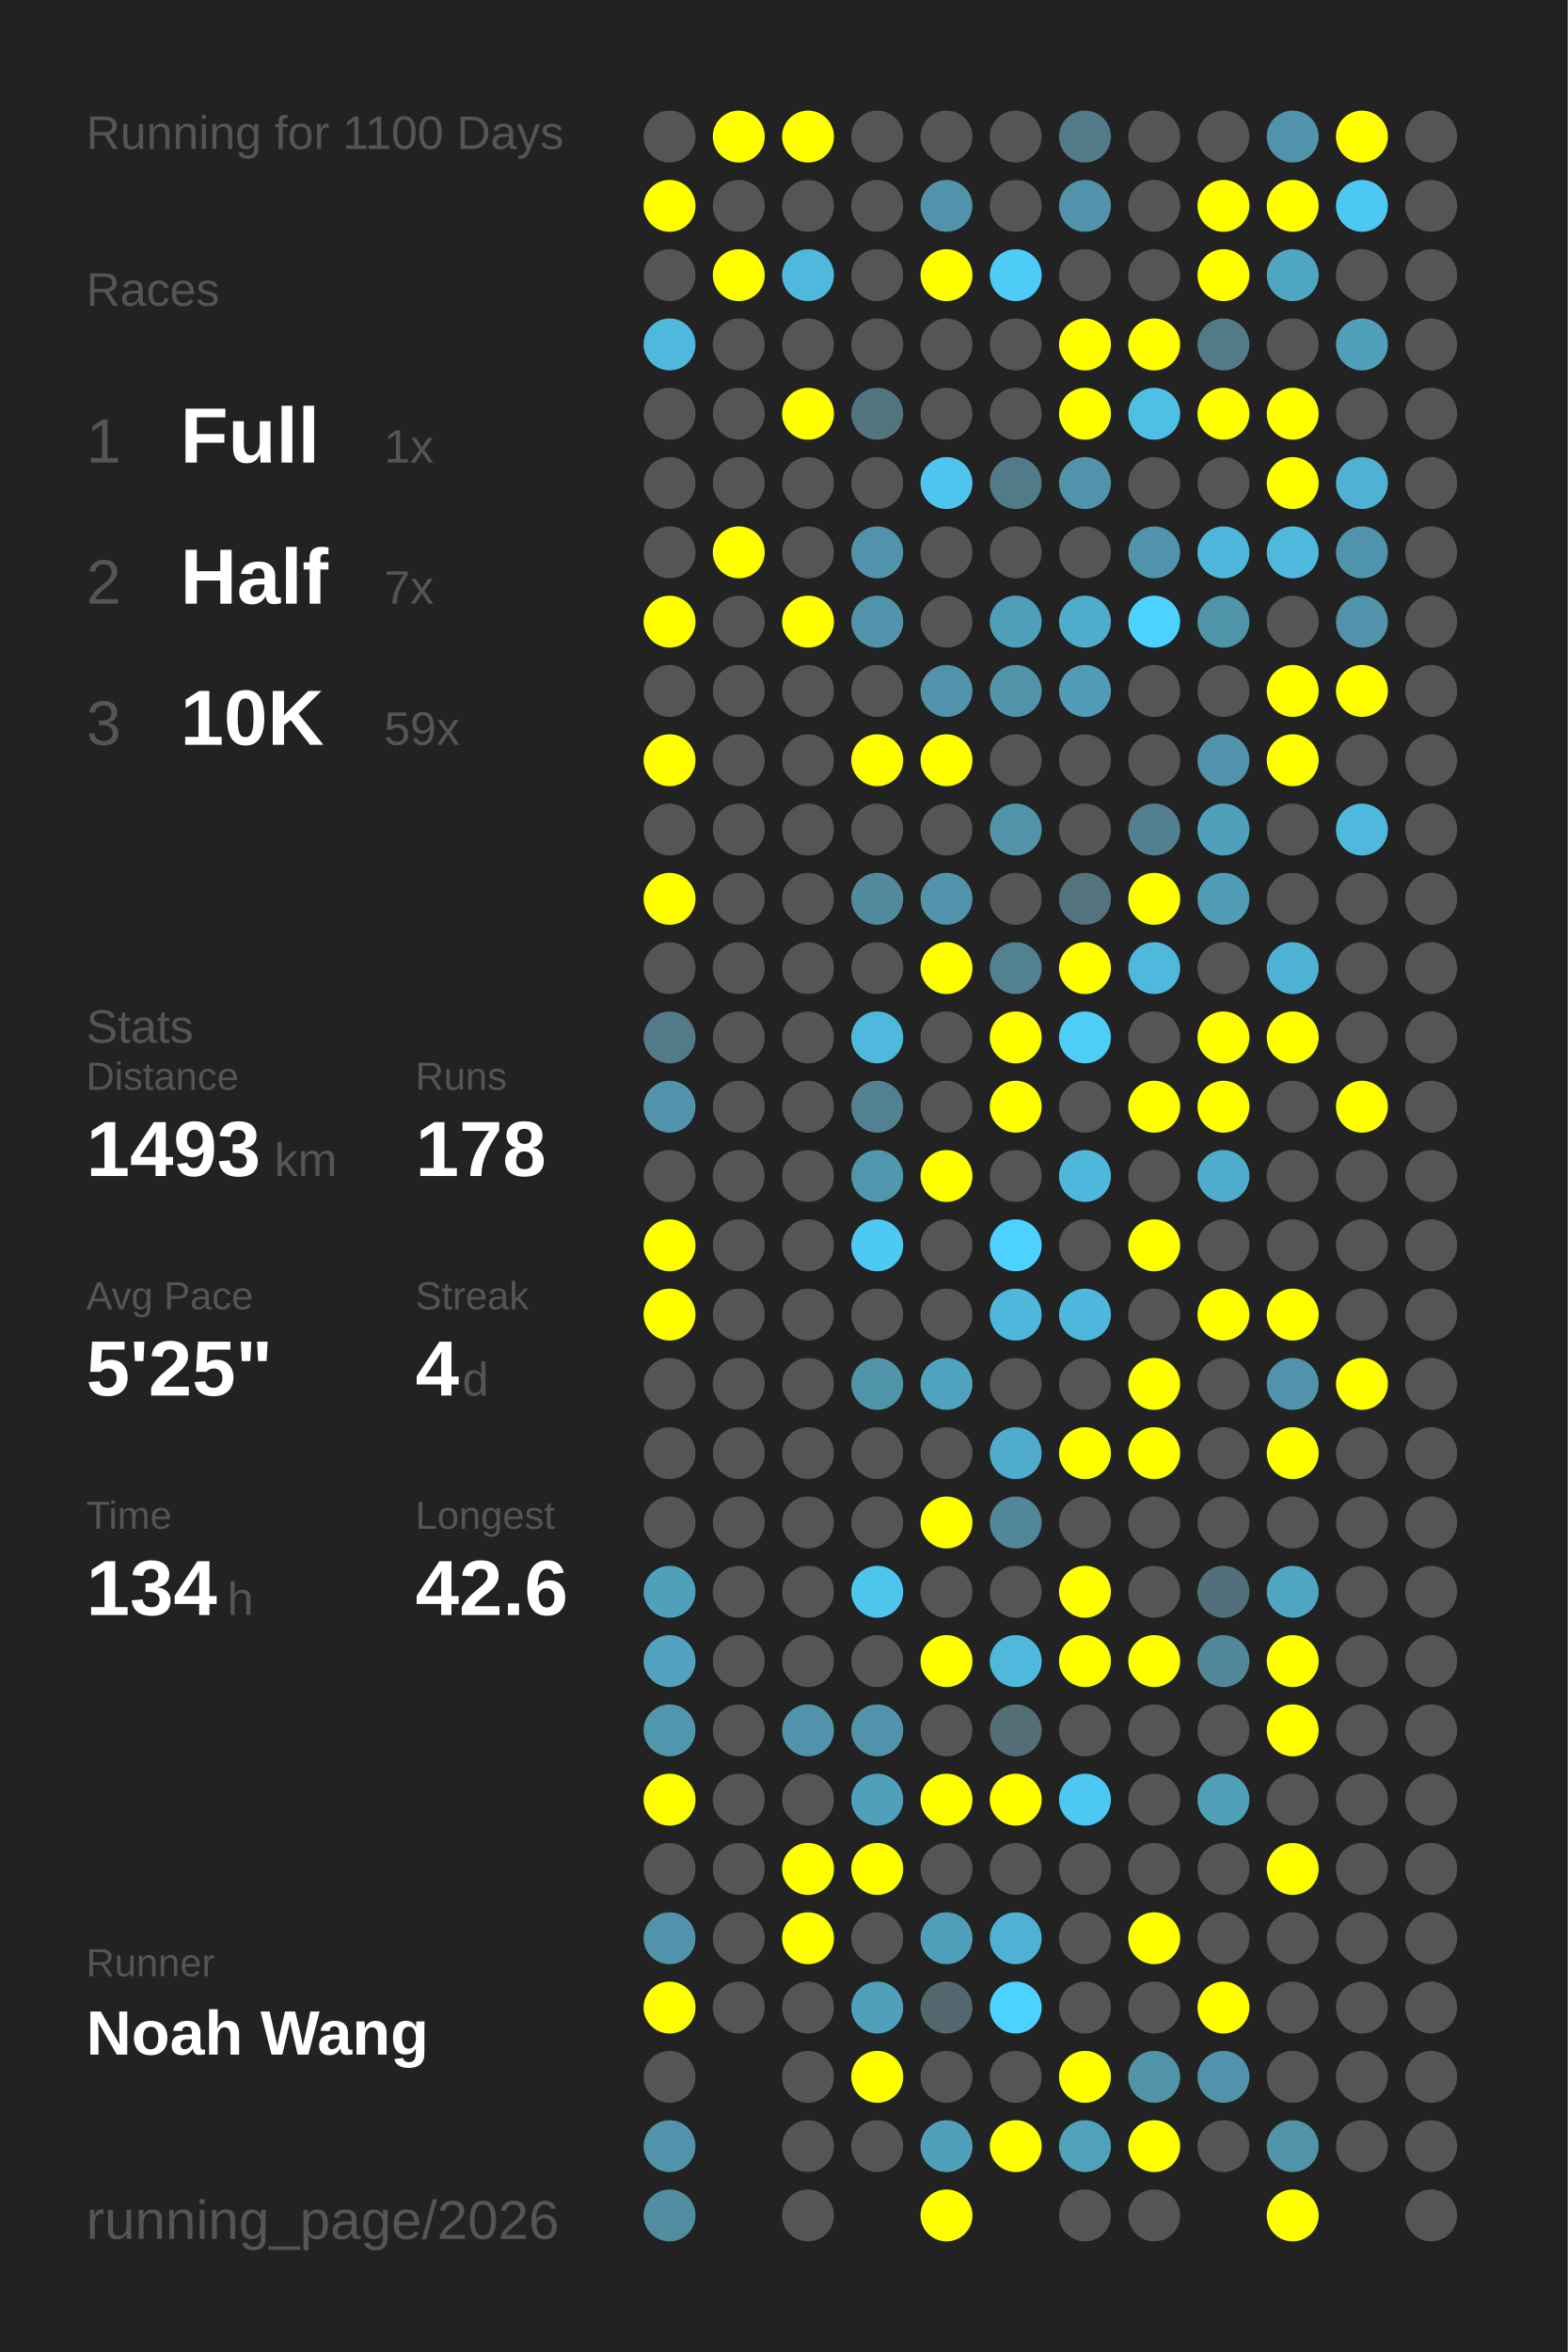
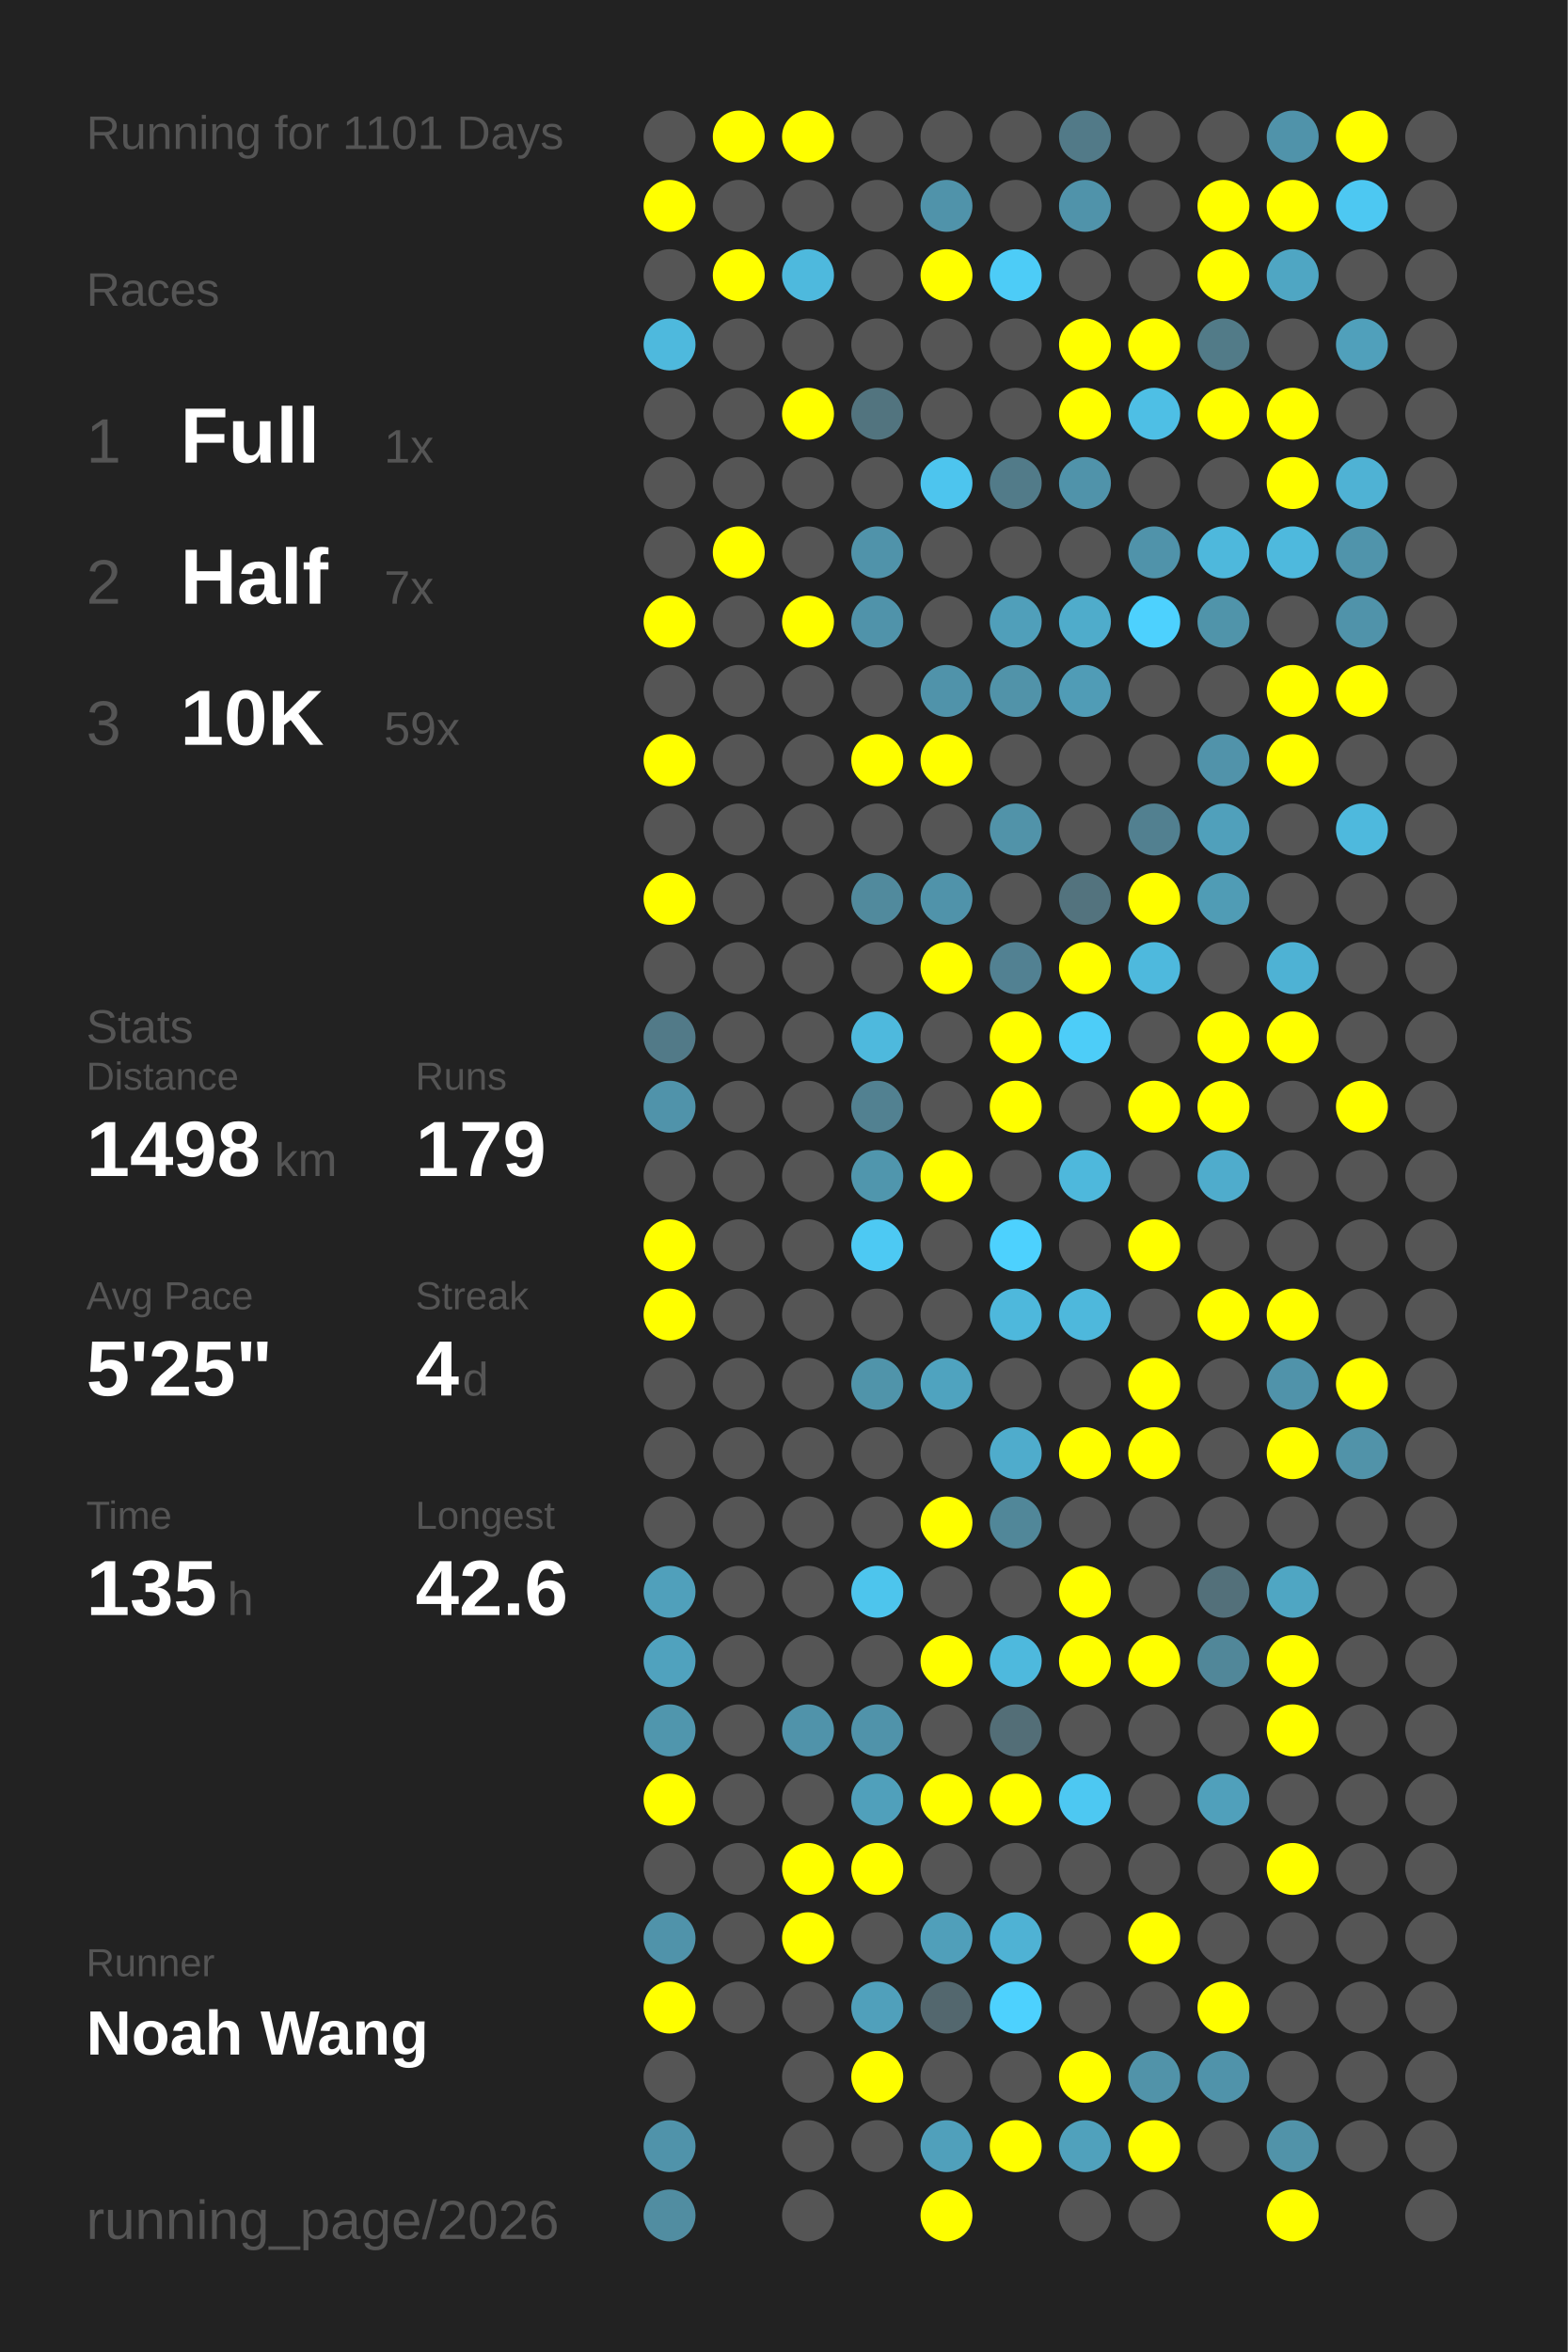
<svg xmlns="http://www.w3.org/2000/svg" baseProfile="full" height="300mm" version="1.1" viewBox="0,0,200,300" width="200mm">
  <defs />
  <rect fill="#222222" height="300" width="200" x="0" y="0" />
-   <text fill="#555555" style="font-size:6px; font-family:Arial;" x="11" y="19">Running for 1100 Days</text>
+   <text fill="#555555" style="font-size:6px; font-family:Arial;" x="11" y="19">Running for 1101 Days</text>
  <text fill="#555555" style="font-size:6px; font-family:Arial;" x="11" y="39">Races</text>
  <text fill="#555555" style="font-size:8px; font-family:Arial;" x="11" y="59">1</text>
  <text fill="#FFFFFF" style="font-size:10px; font-family:Arial; font-weight:bold;" x="23" y="59">Full</text>
  <text fill="#555555" style="font-size:6px; font-family:Arial;" x="49" y="59">1x</text>
  <text fill="#555555" style="font-size:8px; font-family:Arial;" x="11" y="77">2</text>
  <text fill="#FFFFFF" style="font-size:10px; font-family:Arial; font-weight:bold;" x="23" y="77">Half</text>
  <text fill="#555555" style="font-size:6px; font-family:Arial;" x="49" y="77">7x</text>
  <text fill="#555555" style="font-size:8px; font-family:Arial;" x="11" y="95">3</text>
  <text fill="#FFFFFF" style="font-size:10px; font-family:Arial; font-weight:bold;" x="23" y="95">10K</text>
  <text fill="#555555" style="font-size:6px; font-family:Arial;" x="49" y="95">59x</text>
  <text fill="#555555" style="font-size:6px; font-family:Arial;" x="11" y="133">Stats</text>
  <text fill="#555555" style="font-size:5px; font-family:Arial;" x="11" y="139">Distance</text>
-   <text fill="#FFFFFF" style="font-size:10px; font-family:Arial; font-weight:bold;" x="11" y="150">1493</text>
+   <text fill="#FFFFFF" style="font-size:10px; font-family:Arial; font-weight:bold;" x="11" y="150">1498</text>
  <text fill="#555555" style="font-size:6px; font-family:Arial;" x="35" y="150">km</text>
  <text fill="#555555" style="font-size:5px; font-family:Arial;" x="53" y="139">Runs</text>
-   <text fill="#FFFFFF" style="font-size:10px; font-family:Arial; font-weight:bold;" x="53" y="150">178</text>
+   <text fill="#FFFFFF" style="font-size:10px; font-family:Arial; font-weight:bold;" x="53" y="150">179</text>
  <text fill="#555555" style="font-size:5px; font-family:Arial;" x="11" y="167">Avg Pace</text>
  <text fill="#FFFFFF" style="font-size:10px; font-family:Arial; font-weight:bold;" x="11" y="178">5'25"</text>
  <text fill="#555555" style="font-size:5px; font-family:Arial;" x="53" y="167">Streak</text>
  <text fill="#FFFFFF" style="font-size:10px; font-family:Arial; font-weight:bold;" x="53" y="178">4</text>
  <text fill="#555555" style="font-size:6px; font-family:Arial;" x="59" y="178">d</text>
  <text fill="#555555" style="font-size:5px; font-family:Arial;" x="11" y="195">Time</text>
-   <text fill="#FFFFFF" style="font-size:10px; font-family:Arial; font-weight:bold;" x="11" y="206">134</text>
+   <text fill="#FFFFFF" style="font-size:10px; font-family:Arial; font-weight:bold;" x="11" y="206">135</text>
  <text fill="#555555" style="font-size:6px; font-family:Arial;" x="29" y="206">h</text>
  <text fill="#555555" style="font-size:5px; font-family:Arial;" x="53" y="195">Longest</text>
  <text fill="#FFFFFF" style="font-size:10px; font-family:Arial; font-weight:bold;" x="53" y="206">42.6</text>
  <text fill="#555555" style="font-size:5px; font-family:Arial;" x="11" y="252.065">Runner</text>
  <text fill="#FFFFFF" style="font-size:8px; font-family:Arial; font-weight:bold;" x="11" y="262.065">Noah Wang</text>
  <text fill="#555555" style="font-size:7px; font-family:Arial;" x="11" y="285.581">running_page/2026</text>
  <circle cx="85.417" cy="17.419" fill="#555555" r="3.312" />
  <circle cx="85.417" cy="26.258" fill="#FFFF00" r="3.312" />
  <circle cx="85.417" cy="35.097" fill="#555555" r="3.312" />
  <circle cx="85.417" cy="43.935" fill="#4eb9dd" r="3.312" />
  <circle cx="85.417" cy="52.774" fill="#555555" r="3.312" />
  <circle cx="85.417" cy="61.613" fill="#555555" r="3.312" />
  <circle cx="85.417" cy="70.452" fill="#555555" r="3.312" />
  <circle cx="85.417" cy="79.29" fill="#FFFF00" r="3.312" />
  <circle cx="85.417" cy="88.129" fill="#555555" r="3.312" />
  <circle cx="85.417" cy="96.968" fill="#FFFF00" r="3.312" />
  <circle cx="85.417" cy="105.806" fill="#555555" r="3.312" />
  <circle cx="85.417" cy="114.645" fill="#FFFF00" r="3.312" />
  <circle cx="85.417" cy="123.484" fill="#555555" r="3.312" />
  <circle cx="85.417" cy="132.323" fill="#527a88" r="3.312" />
  <circle cx="85.417" cy="141.161" fill="#5093aa" r="3.312" />
  <circle cx="85.417" cy="150" fill="#555555" r="3.312" />
  <circle cx="85.417" cy="158.839" fill="#FFFF00" r="3.312" />
  <circle cx="85.417" cy="167.677" fill="#FFFF00" r="3.312" />
  <circle cx="85.417" cy="176.516" fill="#555555" r="3.312" />
  <circle cx="85.417" cy="185.355" fill="#555555" r="3.312" />
  <circle cx="85.417" cy="194.194" fill="#555555" r="3.312" />
  <circle cx="85.417" cy="203.032" fill="#50a0bb" r="3.312" />
  <circle cx="85.417" cy="211.871" fill="#50a2be" r="3.312" />
  <circle cx="85.417" cy="220.71" fill="#5096ad" r="3.312" />
  <circle cx="85.417" cy="229.548" fill="#FFFF00" r="3.312" />
  <circle cx="85.417" cy="238.387" fill="#555555" r="3.312" />
  <circle cx="85.417" cy="247.226" fill="#5093aa" r="3.312" />
  <circle cx="85.417" cy="256.065" fill="#FFFF00" r="3.312" />
  <circle cx="85.417" cy="264.903" fill="#555555" r="3.312" />
  <circle cx="85.417" cy="273.742" fill="#5093aa" r="3.312" />
  <circle cx="85.417" cy="282.581" fill="#518da1" r="3.312" />
  <circle cx="94.25" cy="17.419" fill="#FFFF00" r="3.312" />
  <circle cx="94.25" cy="26.258" fill="#555555" r="3.312" />
  <circle cx="94.25" cy="35.097" fill="#FFFF00" r="3.312" />
  <circle cx="94.25" cy="43.935" fill="#555555" r="3.312" />
  <circle cx="94.25" cy="52.774" fill="#555555" r="3.312" />
  <circle cx="94.25" cy="61.613" fill="#555555" r="3.312" />
  <circle cx="94.25" cy="70.452" fill="#FFFF00" r="3.312" />
  <circle cx="94.25" cy="79.29" fill="#555555" r="3.312" />
  <circle cx="94.25" cy="88.129" fill="#555555" r="3.312" />
  <circle cx="94.25" cy="96.968" fill="#555555" r="3.312" />
  <circle cx="94.25" cy="105.806" fill="#555555" r="3.312" />
  <circle cx="94.25" cy="114.645" fill="#555555" r="3.312" />
  <circle cx="94.25" cy="123.484" fill="#555555" r="3.312" />
  <circle cx="94.25" cy="132.323" fill="#555555" r="3.312" />
  <circle cx="94.25" cy="141.161" fill="#555555" r="3.312" />
  <circle cx="94.25" cy="150" fill="#555555" r="3.312" />
  <circle cx="94.25" cy="158.839" fill="#555555" r="3.312" />
  <circle cx="94.25" cy="167.677" fill="#555555" r="3.312" />
  <circle cx="94.25" cy="176.516" fill="#555555" r="3.312" />
  <circle cx="94.25" cy="185.355" fill="#555555" r="3.312" />
  <circle cx="94.25" cy="194.194" fill="#555555" r="3.312" />
  <circle cx="94.25" cy="203.032" fill="#555555" r="3.312" />
  <circle cx="94.25" cy="211.871" fill="#555555" r="3.312" />
  <circle cx="94.25" cy="220.71" fill="#555555" r="3.312" />
  <circle cx="94.25" cy="229.548" fill="#555555" r="3.312" />
  <circle cx="94.25" cy="238.387" fill="#555555" r="3.312" />
  <circle cx="94.25" cy="247.226" fill="#555555" r="3.312" />
  <circle cx="94.25" cy="256.065" fill="#555555" r="3.312" />
  <circle cx="103.083" cy="17.419" fill="#FFFF00" r="3.312" />
  <circle cx="103.083" cy="26.258" fill="#555555" r="3.312" />
  <circle cx="103.083" cy="35.097" fill="#4eb9dd" r="3.312" />
  <circle cx="103.083" cy="43.935" fill="#555555" r="3.312" />
  <circle cx="103.083" cy="52.774" fill="#FFFF00" r="3.312" />
  <circle cx="103.083" cy="61.613" fill="#555555" r="3.312" />
  <circle cx="103.083" cy="70.452" fill="#555555" r="3.312" />
  <circle cx="103.083" cy="79.29" fill="#FFFF00" r="3.312" />
  <circle cx="103.083" cy="88.129" fill="#555555" r="3.312" />
  <circle cx="103.083" cy="96.968" fill="#555555" r="3.312" />
  <circle cx="103.083" cy="105.806" fill="#555555" r="3.312" />
  <circle cx="103.083" cy="114.645" fill="#555555" r="3.312" />
  <circle cx="103.083" cy="123.484" fill="#555555" r="3.312" />
  <circle cx="103.083" cy="132.323" fill="#555555" r="3.312" />
  <circle cx="103.083" cy="141.161" fill="#555555" r="3.312" />
  <circle cx="103.083" cy="150" fill="#555555" r="3.312" />
  <circle cx="103.083" cy="158.839" fill="#555555" r="3.312" />
  <circle cx="103.083" cy="167.677" fill="#555555" r="3.312" />
  <circle cx="103.083" cy="176.516" fill="#555555" r="3.312" />
  <circle cx="103.083" cy="185.355" fill="#555555" r="3.312" />
  <circle cx="103.083" cy="194.194" fill="#555555" r="3.312" />
  <circle cx="103.083" cy="203.032" fill="#555555" r="3.312" />
  <circle cx="103.083" cy="211.871" fill="#555555" r="3.312" />
  <circle cx="103.083" cy="220.71" fill="#5093aa" r="3.312" />
  <circle cx="103.083" cy="229.548" fill="#555555" r="3.312" />
  <circle cx="103.083" cy="238.387" fill="#FFFF00" r="3.312" />
  <circle cx="103.083" cy="247.226" fill="#FFFF00" r="3.312" />
  <circle cx="103.083" cy="256.065" fill="#555555" r="3.312" />
  <circle cx="103.083" cy="264.903" fill="#555555" r="3.312" />
  <circle cx="103.083" cy="273.742" fill="#555555" r="3.312" />
  <circle cx="103.083" cy="282.581" fill="#555555" r="3.312" />
  <circle cx="111.917" cy="17.419" fill="#555555" r="3.312" />
  <circle cx="111.917" cy="26.258" fill="#555555" r="3.312" />
  <circle cx="111.917" cy="35.097" fill="#555555" r="3.312" />
  <circle cx="111.917" cy="43.935" fill="#555555" r="3.312" />
  <circle cx="111.917" cy="52.774" fill="#52747f" r="3.312" />
  <circle cx="111.917" cy="61.613" fill="#555555" r="3.312" />
  <circle cx="111.917" cy="70.452" fill="#5093aa" r="3.312" />
  <circle cx="111.917" cy="79.29" fill="#5093aa" r="3.312" />
  <circle cx="111.917" cy="88.129" fill="#555555" r="3.312" />
  <circle cx="111.917" cy="96.968" fill="#FFFF00" r="3.312" />
  <circle cx="111.917" cy="105.806" fill="#555555" r="3.312" />
  <circle cx="111.917" cy="114.645" fill="#518a9d" r="3.312" />
  <circle cx="111.917" cy="123.484" fill="#555555" r="3.312" />
  <circle cx="111.917" cy="132.323" fill="#4eb9dd" r="3.312" />
  <circle cx="111.917" cy="141.161" fill="#528191" r="3.312" />
  <circle cx="111.917" cy="150" fill="#5096ad" r="3.312" />
  <circle cx="111.917" cy="158.839" fill="#4dc9f3" r="3.312" />
  <circle cx="111.917" cy="167.677" fill="#555555" r="3.312" />
  <circle cx="111.917" cy="176.516" fill="#5094aa" r="3.312" />
  <circle cx="111.917" cy="185.355" fill="#555555" r="3.312" />
  <circle cx="111.917" cy="194.194" fill="#555555" r="3.312" />
  <circle cx="111.917" cy="203.032" fill="#4dc5ed" r="3.312" />
  <circle cx="111.917" cy="211.871" fill="#555555" r="3.312" />
  <circle cx="111.917" cy="220.71" fill="#5093aa" r="3.312" />
  <circle cx="111.917" cy="229.548" fill="#50a0bb" r="3.312" />
  <circle cx="111.917" cy="238.387" fill="#FFFF00" r="3.312" />
  <circle cx="111.917" cy="247.226" fill="#555555" r="3.312" />
  <circle cx="111.917" cy="256.065" fill="#50a0bb" r="3.312" />
  <circle cx="111.917" cy="264.903" fill="#FFFF00" r="3.312" />
  <circle cx="111.917" cy="273.742" fill="#555555" r="3.312" />
  <circle cx="120.75" cy="17.419" fill="#555555" r="3.312" />
  <circle cx="120.75" cy="26.258" fill="#5093aa" r="3.312" />
  <circle cx="120.75" cy="35.097" fill="#FFFF00" r="3.312" />
  <circle cx="120.75" cy="43.935" fill="#555555" r="3.312" />
  <circle cx="120.75" cy="52.774" fill="#555555" r="3.312" />
  <circle cx="120.75" cy="61.613" fill="#4dc5ee" r="3.312" />
  <circle cx="120.75" cy="70.452" fill="#555555" r="3.312" />
  <circle cx="120.75" cy="79.29" fill="#555555" r="3.312" />
  <circle cx="120.75" cy="88.129" fill="#5093aa" r="3.312" />
  <circle cx="120.75" cy="96.968" fill="#FFFF00" r="3.312" />
  <circle cx="120.75" cy="105.806" fill="#555555" r="3.312" />
  <circle cx="120.75" cy="114.645" fill="#5093aa" r="3.312" />
  <circle cx="120.75" cy="123.484" fill="#FFFF00" r="3.312" />
  <circle cx="120.75" cy="132.323" fill="#555555" r="3.312" />
  <circle cx="120.75" cy="141.161" fill="#555555" r="3.312" />
  <circle cx="120.75" cy="150" fill="#FFFF00" r="3.312" />
  <circle cx="120.75" cy="158.839" fill="#555555" r="3.312" />
  <circle cx="120.75" cy="167.677" fill="#555555" r="3.312" />
  <circle cx="120.75" cy="176.516" fill="#4fa3bf" r="3.312" />
  <circle cx="120.75" cy="185.355" fill="#555555" r="3.312" />
  <circle cx="120.75" cy="194.194" fill="#FFFF00" r="3.312" />
  <circle cx="120.75" cy="203.032" fill="#555555" r="3.312" />
  <circle cx="120.75" cy="211.871" fill="#FFFF00" r="3.312" />
  <circle cx="120.75" cy="220.71" fill="#555555" r="3.312" />
  <circle cx="120.75" cy="229.548" fill="#FFFF00" r="3.312" />
  <circle cx="120.75" cy="238.387" fill="#555555" r="3.312" />
  <circle cx="120.75" cy="247.226" fill="#509fba" r="3.312" />
  <circle cx="120.75" cy="256.065" fill="#53676e" r="3.312" />
  <circle cx="120.75" cy="264.903" fill="#555555" r="3.312" />
  <circle cx="120.75" cy="273.742" fill="#50a0bb" r="3.312" />
  <circle cx="120.75" cy="282.581" fill="#FFFF00" r="3.312" />
  <circle cx="129.583" cy="17.419" fill="#555555" r="3.312" />
  <circle cx="129.583" cy="26.258" fill="#555555" r="3.312" />
  <circle cx="129.583" cy="35.097" fill="#4dccf7" r="3.312" />
  <circle cx="129.583" cy="43.935" fill="#555555" r="3.312" />
  <circle cx="129.583" cy="52.774" fill="#555555" r="3.312" />
  <circle cx="129.583" cy="61.613" fill="#527b89" r="3.312" />
  <circle cx="129.583" cy="70.452" fill="#555555" r="3.312" />
  <circle cx="129.583" cy="79.29" fill="#509fba" r="3.312" />
  <circle cx="129.583" cy="88.129" fill="#5193a9" r="3.312" />
  <circle cx="129.583" cy="96.968" fill="#555555" r="3.312" />
  <circle cx="129.583" cy="105.806" fill="#5193a9" r="3.312" />
  <circle cx="129.583" cy="114.645" fill="#555555" r="3.312" />
  <circle cx="129.583" cy="123.484" fill="#528192" r="3.312" />
  <circle cx="129.583" cy="132.323" fill="#FFFF00" r="3.312" />
  <circle cx="129.583" cy="141.161" fill="#FFFF00" r="3.312" />
  <circle cx="129.583" cy="150" fill="#555555" r="3.312" />
  <circle cx="129.583" cy="158.839" fill="#4dd1fe" r="3.312" />
  <circle cx="129.583" cy="167.677" fill="#4eb8dc" r="3.312" />
  <circle cx="129.583" cy="176.516" fill="#555555" r="3.312" />
  <circle cx="129.583" cy="185.355" fill="#4faccc" r="3.312" />
  <circle cx="129.583" cy="194.194" fill="#518799" r="3.312" />
  <circle cx="129.583" cy="203.032" fill="#555555" r="3.312" />
  <circle cx="129.583" cy="211.871" fill="#4eb9dd" r="3.312" />
  <circle cx="129.583" cy="220.71" fill="#536e77" r="3.312" />
  <circle cx="129.583" cy="229.548" fill="#FFFF00" r="3.312" />
  <circle cx="129.583" cy="238.387" fill="#555555" r="3.312" />
  <circle cx="129.583" cy="247.226" fill="#4fb2d4" r="3.312" />
  <circle cx="129.583" cy="256.065" fill="#4dd1fe" r="3.312" />
  <circle cx="129.583" cy="264.903" fill="#555555" r="3.312" />
  <circle cx="129.583" cy="273.742" fill="#FFFF00" r="3.312" />
  <circle cx="138.417" cy="17.419" fill="#527a88" r="3.312" />
  <circle cx="138.417" cy="26.258" fill="#5093aa" r="3.312" />
  <circle cx="138.417" cy="35.097" fill="#555555" r="3.312" />
  <circle cx="138.417" cy="43.935" fill="#FFFF00" r="3.312" />
  <circle cx="138.417" cy="52.774" fill="#FFFF00" r="3.312" />
  <circle cx="138.417" cy="61.613" fill="#5093aa" r="3.312" />
  <circle cx="138.417" cy="70.452" fill="#555555" r="3.312" />
  <circle cx="138.417" cy="79.29" fill="#4faccb" r="3.312" />
  <circle cx="138.417" cy="88.129" fill="#509cb6" r="3.312" />
  <circle cx="138.417" cy="96.968" fill="#555555" r="3.312" />
  <circle cx="138.417" cy="105.806" fill="#555555" r="3.312" />
  <circle cx="138.417" cy="114.645" fill="#53737e" r="3.312" />
  <circle cx="138.417" cy="123.484" fill="#FFFF00" r="3.312" />
  <circle cx="138.417" cy="132.323" fill="#4dcdf8" r="3.312" />
  <circle cx="138.417" cy="141.161" fill="#555555" r="3.312" />
  <circle cx="138.417" cy="150" fill="#4eb8dc" r="3.312" />
  <circle cx="138.417" cy="158.839" fill="#555555" r="3.312" />
  <circle cx="138.417" cy="167.677" fill="#4eb8dc" r="3.312" />
  <circle cx="138.417" cy="176.516" fill="#555555" r="3.312" />
  <circle cx="138.417" cy="185.355" fill="#FFFF00" r="3.312" />
  <circle cx="138.417" cy="194.194" fill="#555555" r="3.312" />
  <circle cx="138.417" cy="203.032" fill="#FFFF00" r="3.312" />
  <circle cx="138.417" cy="211.871" fill="#FFFF00" r="3.312" />
  <circle cx="138.417" cy="220.71" fill="#555555" r="3.312" />
  <circle cx="138.417" cy="229.548" fill="#4dc8f2" r="3.312" />
  <circle cx="138.417" cy="238.387" fill="#555555" r="3.312" />
  <circle cx="138.417" cy="247.226" fill="#555555" r="3.312" />
  <circle cx="138.417" cy="256.065" fill="#555555" r="3.312" />
  <circle cx="138.417" cy="264.903" fill="#FFFF00" r="3.312" />
  <circle cx="138.417" cy="273.742" fill="#50a1bc" r="3.312" />
  <circle cx="138.417" cy="282.581" fill="#555555" r="3.312" />
  <circle cx="147.25" cy="17.419" fill="#555555" r="3.312" />
  <circle cx="147.25" cy="26.258" fill="#555555" r="3.312" />
  <circle cx="147.25" cy="35.097" fill="#555555" r="3.312" />
  <circle cx="147.25" cy="43.935" fill="#FFFF00" r="3.312" />
  <circle cx="147.25" cy="52.774" fill="#4ebfe5" r="3.312" />
  <circle cx="147.25" cy="61.613" fill="#555555" r="3.312" />
  <circle cx="147.25" cy="70.452" fill="#5093aa" r="3.312" />
  <circle cx="147.25" cy="79.29" fill="#4dd1fe" r="3.312" />
  <circle cx="147.25" cy="88.129" fill="#555555" r="3.312" />
  <circle cx="147.25" cy="96.968" fill="#555555" r="3.312" />
  <circle cx="147.25" cy="105.806" fill="#528090" r="3.312" />
  <circle cx="147.25" cy="114.645" fill="#FFFF00" r="3.312" />
  <circle cx="147.25" cy="123.484" fill="#4eb9dd" r="3.312" />
  <circle cx="147.25" cy="132.323" fill="#555555" r="3.312" />
  <circle cx="147.25" cy="141.161" fill="#FFFF00" r="3.312" />
  <circle cx="147.25" cy="150" fill="#555555" r="3.312" />
  <circle cx="147.25" cy="158.839" fill="#FFFF00" r="3.312" />
  <circle cx="147.25" cy="167.677" fill="#555555" r="3.312" />
  <circle cx="147.25" cy="176.516" fill="#FFFF00" r="3.312" />
  <circle cx="147.25" cy="185.355" fill="#FFFF00" r="3.312" />
  <circle cx="147.25" cy="194.194" fill="#555555" r="3.312" />
  <circle cx="147.25" cy="203.032" fill="#555555" r="3.312" />
  <circle cx="147.25" cy="211.871" fill="#FFFF00" r="3.312" />
  <circle cx="147.25" cy="220.71" fill="#555555" r="3.312" />
  <circle cx="147.25" cy="229.548" fill="#555555" r="3.312" />
  <circle cx="147.25" cy="238.387" fill="#555555" r="3.312" />
  <circle cx="147.25" cy="247.226" fill="#FFFF00" r="3.312" />
  <circle cx="147.25" cy="256.065" fill="#555555" r="3.312" />
  <circle cx="147.25" cy="264.903" fill="#5193a9" r="3.312" />
  <circle cx="147.25" cy="273.742" fill="#FFFF00" r="3.312" />
  <circle cx="147.25" cy="282.581" fill="#555555" r="3.312" />
  <circle cx="156.083" cy="17.419" fill="#555555" r="3.312" />
  <circle cx="156.083" cy="26.258" fill="#FFFF00" r="3.312" />
  <circle cx="156.083" cy="35.097" fill="#FFFF00" r="3.312" />
  <circle cx="156.083" cy="43.935" fill="#527b88" r="3.312" />
  <circle cx="156.083" cy="52.774" fill="#FFFF00" r="3.312" />
  <circle cx="156.083" cy="61.613" fill="#555555" r="3.312" />
  <circle cx="156.083" cy="70.452" fill="#4eb8dc" r="3.312" />
  <circle cx="156.083" cy="79.29" fill="#5094aa" r="3.312" />
  <circle cx="156.083" cy="88.129" fill="#555555" r="3.312" />
  <circle cx="156.083" cy="96.968" fill="#5193aa" r="3.312" />
  <circle cx="156.083" cy="105.806" fill="#50a0bb" r="3.312" />
  <circle cx="156.083" cy="114.645" fill="#509cb5" r="3.312" />
  <circle cx="156.083" cy="123.484" fill="#555555" r="3.312" />
  <circle cx="156.083" cy="132.323" fill="#FFFF00" r="3.312" />
  <circle cx="156.083" cy="141.161" fill="#FFFF00" r="3.312" />
  <circle cx="156.083" cy="150" fill="#4faccc" r="3.312" />
  <circle cx="156.083" cy="158.839" fill="#555555" r="3.312" />
  <circle cx="156.083" cy="167.677" fill="#FFFF00" r="3.312" />
  <circle cx="156.083" cy="176.516" fill="#555555" r="3.312" />
  <circle cx="156.083" cy="185.355" fill="#555555" r="3.312" />
  <circle cx="156.083" cy="194.194" fill="#555555" r="3.312" />
  <circle cx="156.083" cy="203.032" fill="#53707a" r="3.312" />
  <circle cx="156.083" cy="211.871" fill="#518799" r="3.312" />
  <circle cx="156.083" cy="220.71" fill="#555555" r="3.312" />
  <circle cx="156.083" cy="229.548" fill="#50a0bb" r="3.312" />
  <circle cx="156.083" cy="238.387" fill="#555555" r="3.312" />
  <circle cx="156.083" cy="247.226" fill="#555555" r="3.312" />
  <circle cx="156.083" cy="256.065" fill="#FFFF00" r="3.312" />
  <circle cx="156.083" cy="264.903" fill="#5093aa" r="3.312" />
  <circle cx="156.083" cy="273.742" fill="#555555" r="3.312" />
  <circle cx="164.917" cy="17.419" fill="#5093aa" r="3.312" />
  <circle cx="164.917" cy="26.258" fill="#FFFF00" r="3.312" />
  <circle cx="164.917" cy="35.097" fill="#4fa6c3" r="3.312" />
  <circle cx="164.917" cy="43.935" fill="#555555" r="3.312" />
  <circle cx="164.917" cy="52.774" fill="#FFFF00" r="3.312" />
  <circle cx="164.917" cy="61.613" fill="#FFFF00" r="3.312" />
  <circle cx="164.917" cy="70.452" fill="#4eb9dd" r="3.312" />
  <circle cx="164.917" cy="79.29" fill="#555555" r="3.312" />
  <circle cx="164.917" cy="88.129" fill="#FFFF00" r="3.312" />
  <circle cx="164.917" cy="96.968" fill="#FFFF00" r="3.312" />
  <circle cx="164.917" cy="105.806" fill="#555555" r="3.312" />
  <circle cx="164.917" cy="114.645" fill="#555555" r="3.312" />
  <circle cx="164.917" cy="123.484" fill="#4eb2d4" r="3.312" />
  <circle cx="164.917" cy="132.323" fill="#FFFF00" r="3.312" />
  <circle cx="164.917" cy="141.161" fill="#555555" r="3.312" />
  <circle cx="164.917" cy="150" fill="#555555" r="3.312" />
  <circle cx="164.917" cy="158.839" fill="#555555" r="3.312" />
  <circle cx="164.917" cy="167.677" fill="#FFFF00" r="3.312" />
  <circle cx="164.917" cy="176.516" fill="#5093aa" r="3.312" />
  <circle cx="164.917" cy="185.355" fill="#FFFF00" r="3.312" />
  <circle cx="164.917" cy="194.194" fill="#555555" r="3.312" />
  <circle cx="164.917" cy="203.032" fill="#4fa6c3" r="3.312" />
  <circle cx="164.917" cy="211.871" fill="#FFFF00" r="3.312" />
  <circle cx="164.917" cy="220.71" fill="#FFFF00" r="3.312" />
  <circle cx="164.917" cy="229.548" fill="#555555" r="3.312" />
  <circle cx="164.917" cy="238.387" fill="#FFFF00" r="3.312" />
  <circle cx="164.917" cy="247.226" fill="#555555" r="3.312" />
  <circle cx="164.917" cy="256.065" fill="#555555" r="3.312" />
  <circle cx="164.917" cy="264.903" fill="#555555" r="3.312" />
  <circle cx="164.917" cy="273.742" fill="#5193a9" r="3.312" />
  <circle cx="164.917" cy="282.581" fill="#FFFF00" r="3.312" />
  <circle cx="173.75" cy="17.419" fill="#FFFF00" r="3.312" />
  <circle cx="173.75" cy="26.258" fill="#4dc8f2" r="3.312" />
  <circle cx="173.75" cy="35.097" fill="#555555" r="3.312" />
  <circle cx="173.75" cy="43.935" fill="#50a0bb" r="3.312" />
  <circle cx="173.75" cy="52.774" fill="#555555" r="3.312" />
  <circle cx="173.75" cy="61.613" fill="#4fb2d4" r="3.312" />
  <circle cx="173.75" cy="70.452" fill="#5094ab" r="3.312" />
  <circle cx="173.75" cy="79.29" fill="#5093aa" r="3.312" />
  <circle cx="173.75" cy="88.129" fill="#FFFF00" r="3.312" />
  <circle cx="173.75" cy="96.968" fill="#555555" r="3.312" />
  <circle cx="173.75" cy="105.806" fill="#4eb9dd" r="3.312" />
  <circle cx="173.75" cy="114.645" fill="#555555" r="3.312" />
  <circle cx="173.75" cy="123.484" fill="#555555" r="3.312" />
  <circle cx="173.75" cy="132.323" fill="#555555" r="3.312" />
  <circle cx="173.75" cy="141.161" fill="#FFFF00" r="3.312" />
  <circle cx="173.75" cy="150" fill="#555555" r="3.312" />
  <circle cx="173.75" cy="158.839" fill="#555555" r="3.312" />
  <circle cx="173.75" cy="167.677" fill="#555555" r="3.312" />
  <circle cx="173.75" cy="176.516" fill="#FFFF00" r="3.312" />
-   <circle cx="173.75" cy="185.355" fill="#555555" r="3.312" />
+   <circle cx="173.75" cy="185.355" fill="#5193a9" r="3.312" />
  <circle cx="173.75" cy="194.194" fill="#555555" r="3.312" />
  <circle cx="173.75" cy="203.032" fill="#555555" r="3.312" />
  <circle cx="173.75" cy="211.871" fill="#555555" r="3.312" />
  <circle cx="173.75" cy="220.71" fill="#555555" r="3.312" />
  <circle cx="173.75" cy="229.548" fill="#555555" r="3.312" />
  <circle cx="173.75" cy="238.387" fill="#555555" r="3.312" />
  <circle cx="173.75" cy="247.226" fill="#555555" r="3.312" />
  <circle cx="173.75" cy="256.065" fill="#555555" r="3.312" />
  <circle cx="173.75" cy="264.903" fill="#555555" r="3.312" />
  <circle cx="173.75" cy="273.742" fill="#555555" r="3.312" />
  <circle cx="182.583" cy="17.419" fill="#555555" r="3.312" />
  <circle cx="182.583" cy="26.258" fill="#555555" r="3.312" />
  <circle cx="182.583" cy="35.097" fill="#555555" r="3.312" />
  <circle cx="182.583" cy="43.935" fill="#555555" r="3.312" />
  <circle cx="182.583" cy="52.774" fill="#555555" r="3.312" />
  <circle cx="182.583" cy="61.613" fill="#555555" r="3.312" />
  <circle cx="182.583" cy="70.452" fill="#555555" r="3.312" />
  <circle cx="182.583" cy="79.29" fill="#555555" r="3.312" />
  <circle cx="182.583" cy="88.129" fill="#555555" r="3.312" />
  <circle cx="182.583" cy="96.968" fill="#555555" r="3.312" />
  <circle cx="182.583" cy="105.806" fill="#555555" r="3.312" />
  <circle cx="182.583" cy="114.645" fill="#555555" r="3.312" />
  <circle cx="182.583" cy="123.484" fill="#555555" r="3.312" />
  <circle cx="182.583" cy="132.323" fill="#555555" r="3.312" />
  <circle cx="182.583" cy="141.161" fill="#555555" r="3.312" />
  <circle cx="182.583" cy="150" fill="#555555" r="3.312" />
  <circle cx="182.583" cy="158.839" fill="#555555" r="3.312" />
  <circle cx="182.583" cy="167.677" fill="#555555" r="3.312" />
  <circle cx="182.583" cy="176.516" fill="#555555" r="3.312" />
  <circle cx="182.583" cy="185.355" fill="#555555" r="3.312" />
  <circle cx="182.583" cy="194.194" fill="#555555" r="3.312" />
  <circle cx="182.583" cy="203.032" fill="#555555" r="3.312" />
  <circle cx="182.583" cy="211.871" fill="#555555" r="3.312" />
  <circle cx="182.583" cy="220.71" fill="#555555" r="3.312" />
  <circle cx="182.583" cy="229.548" fill="#555555" r="3.312" />
  <circle cx="182.583" cy="238.387" fill="#555555" r="3.312" />
  <circle cx="182.583" cy="247.226" fill="#555555" r="3.312" />
  <circle cx="182.583" cy="256.065" fill="#555555" r="3.312" />
  <circle cx="182.583" cy="264.903" fill="#555555" r="3.312" />
  <circle cx="182.583" cy="273.742" fill="#555555" r="3.312" />
  <circle cx="182.583" cy="282.581" fill="#555555" r="3.312" />
</svg>
